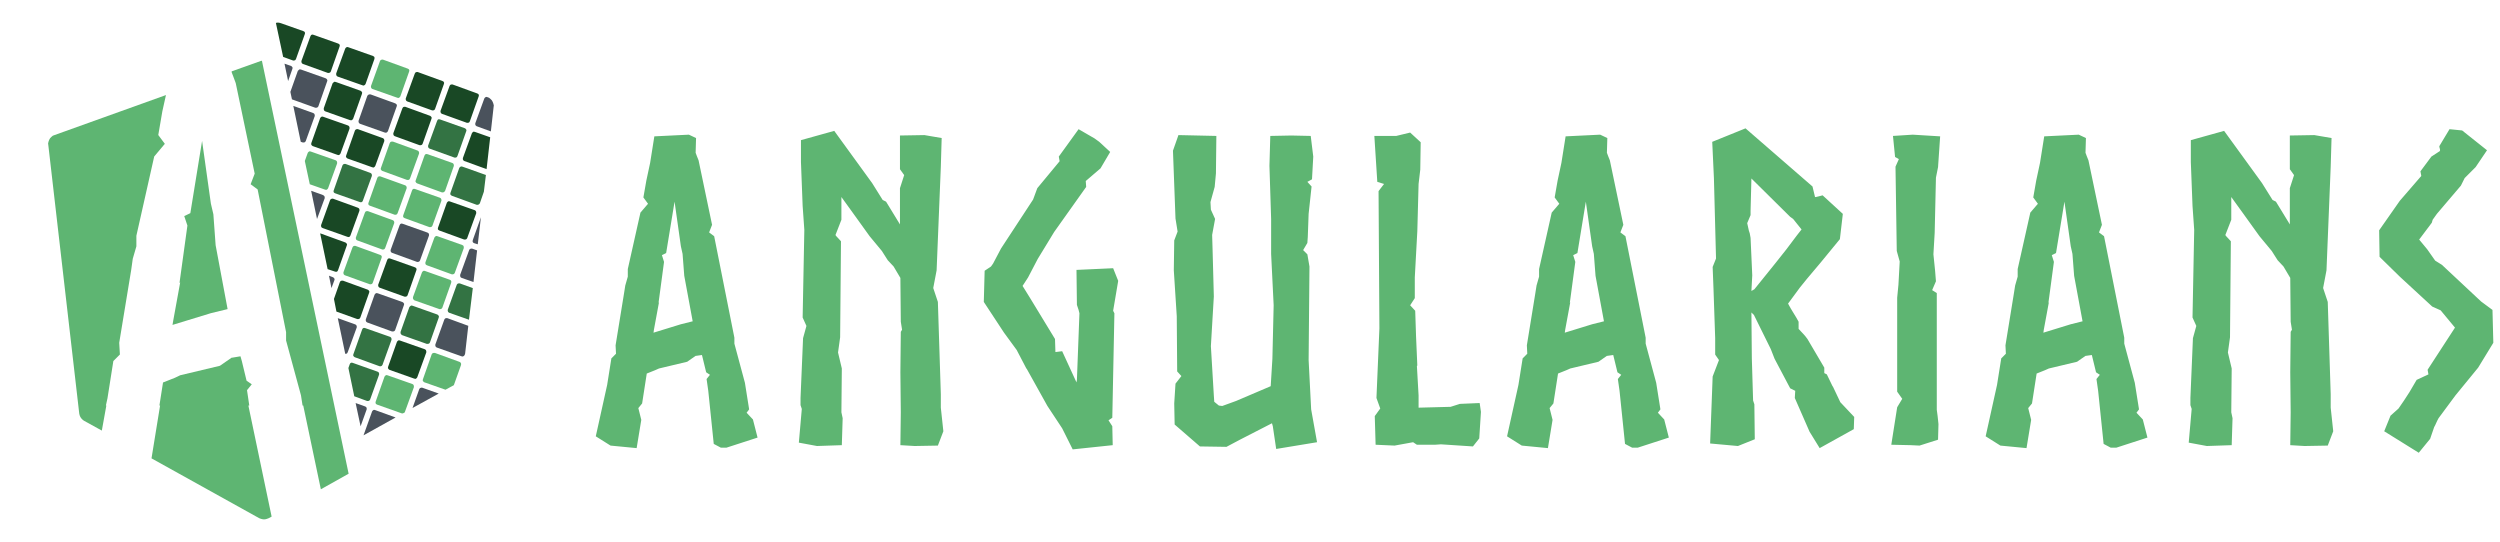
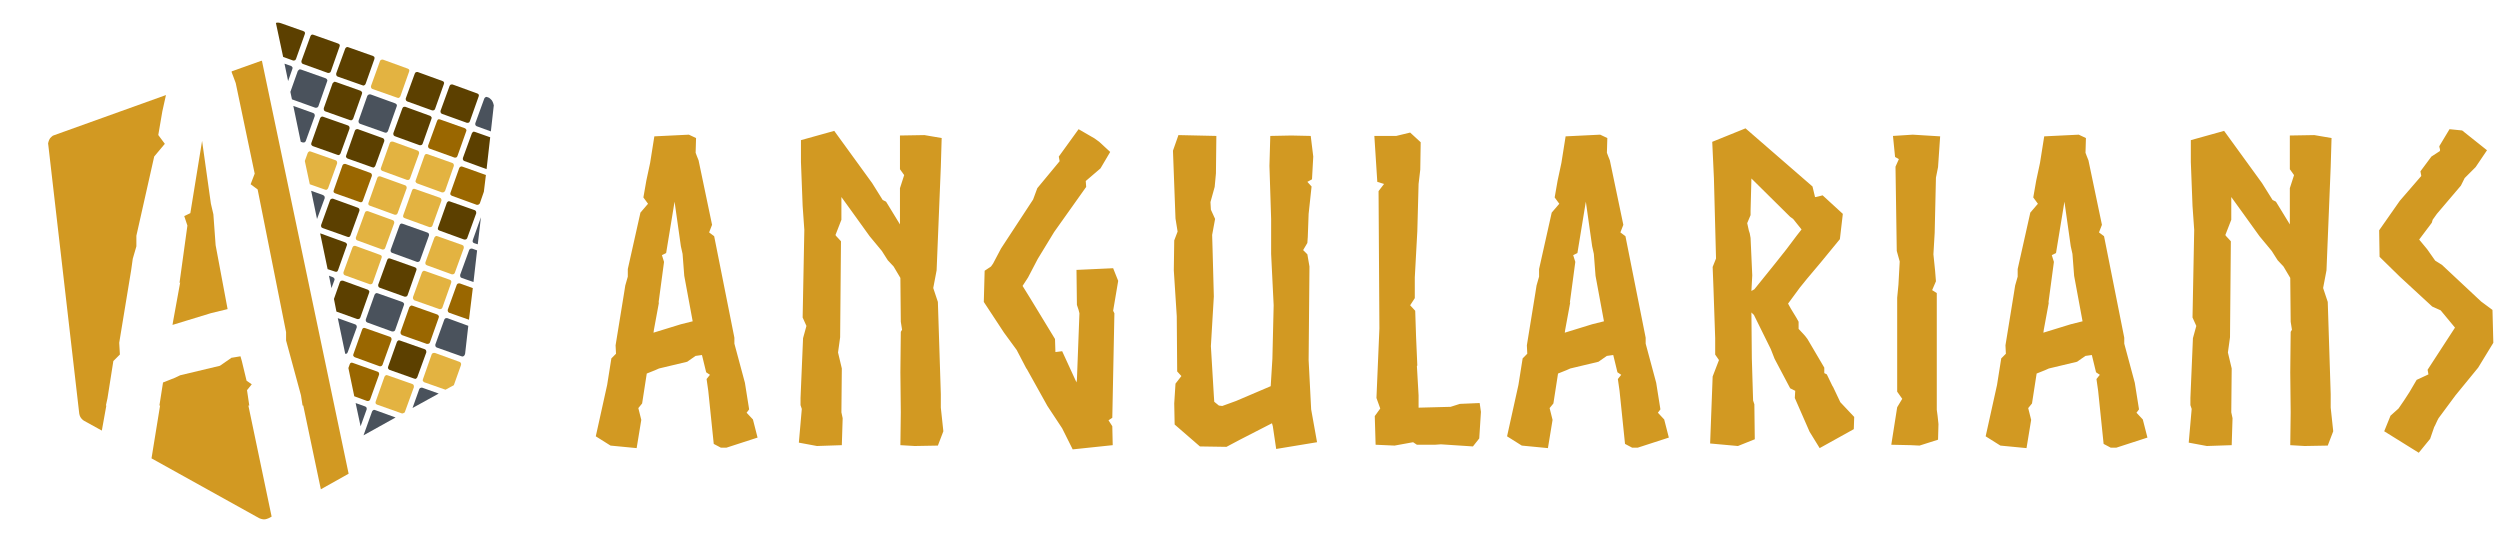
<svg xmlns="http://www.w3.org/2000/svg" viewBox="0 0 5934 1286" role="img" aria-label="Angularians">
-   <style>.s,.w{fill:#5eb572}.e{fill:#4a525c}.a{fill:#194825}.b{fill:#337343}.c{fill:#5eb572}@media (prefers-color-scheme:light){.s,.w{fill:#14632e}.e{fill:#d0d7de}}</style>
+   <style>.s,.w{fill:#D29922}.e{fill:#4a525c}.a{fill:#5c4000}.b{fill:#9A6700}.c{fill:#E3B341}@media (prefers-color-scheme:light){.s,.w{fill:#9A6700}.e{fill:#d0d7de}}</style>
  <g transform="scale(53.5938)">
    <path class="s" d="M10.26 3.2L10.34 3.41L10.44 3.68L11.28 7.69L11.1 8.16L11.41 8.39L12.67 14.71L12.67 15.08L13.33 17.51L13.4 17.96L13.43 17.96L14.21 21.67L15.44 20.98L11.6 2.69L11.55 2.7L10.26 3.16ZM2.34 6.01L2.28 6.06L2.22 6.12L2.18 6.19L2.15 6.27L2.13 6.35L2.14 6.43L3.51 18.32L3.53 18.4L3.56 18.47L3.61 18.54L3.67 18.6L3.73 18.64L4.51 19.07L4.71 17.96L4.69 17.96L4.76 17.64L5.02 15.99L5.31 15.7L5.28 15.18L5.81 11.96L5.88 11.46L6.04 10.91L6.04 10.44L6.83 6.93L7.3 6.37L7.01 5.98L7.19 4.93L7.35 4.21L2.42 5.98ZM11.56 22.98L11.65 23L11.74 23L11.82 22.98L11.9 22.95L12.03 22.88L11 17.96L11.04 17.96L10.94 17.28L11.15 17.02L10.92 16.86L10.71 15.99L10.65 15.78L10.29 15.84L10.26 15.84L9.74 16.2L7.98 16.62L7.75 16.73L7.22 16.94L7.06 17.96L7.09 17.96L6.71 20.3L11.48 22.95ZM9.34 13.87L10.08 13.69L9.55 10.86L9.45 9.49L9.34 9.02L8.95 6.24L8.43 9.44L8.16 9.57L8.3 9.99L7.95 12.53L7.98 12.51L7.67 14.21L7.64 14.39Z" />
    <path class="e" d="M12.89 2.92L12.6 2.82L12.76 3.59L12.95 3.05L12.96 3L12.93 2.95ZM14.1 4.71L14.49 3.6L14.5 3.55L14.47 3.5L14.43 3.47L13.33 3.08L13.27 3.07L13.23 3.1L13.19 3.14L12.86 4.07L12.93 4.4L13.96 4.77L14.02 4.77L14.07 4.75ZM16.35 4.18L16.31 4.2L16.27 4.24L15.88 5.35L15.88 5.4L15.9 5.45L15.94 5.48L17.04 5.87L17.1 5.88L17.15 5.85L17.18 5.81L17.57 4.71L17.58 4.65L17.55 4.61L17.51 4.58L16.41 4.18ZM13.54 6.25L13.94 5.14L13.94 5.09L13.92 5.04L13.88 5.01L12.99 4.69L13.32 6.28L13.41 6.31L13.47 6.31L13.51 6.29ZM14.31 8.64L13.78 8.45L14.04 9.7L14.38 8.78L14.38 8.72L14.36 8.68ZM14.75 12.28L14.57 12.21L14.68 12.76L14.81 12.41L14.82 12.36L14.79 12.31ZM15.8 14.5L15.8 14.45L15.78 14.4L15.74 14.37L14.96 14.09L15.29 15.67L15.33 15.67L15.37 15.65L15.4 15.6ZM16.17 18L15.75 17.85L15.97 18.88L16.24 18.13L16.24 18.08L16.22 18.03ZM21.78 4.44L21.72 4.38L21.66 4.33L21.58 4.3L21.58 4.3L21.53 4.29L21.48 4.32L21.45 4.36L21.05 5.46L21.05 5.52L21.07 5.56L21.11 5.59L21.74 5.82L21.86 4.75L21.87 4.67L21.85 4.59L21.82 4.51ZM21 10.77L21.16 10.82L21.3 9.62L20.94 10.63L20.93 10.69L20.95 10.74ZM17.78 9.9L17.73 9.92L17.7 9.97L17.3 11.07L17.3 11.12L17.32 11.17L17.37 11.2L18.47 11.6L18.52 11.6L18.57 11.58L18.6 11.54L19 10.43L19 10.38L18.98 10.33L18.93 10.3L17.83 9.91ZM20.78 11.07L20.38 12.17L20.38 12.23L20.4 12.28L20.45 12.31L20.97 12.49L21.13 11.09L20.91 11.01L20.86 11.01L20.81 11.03ZM16.67 12.98L16.63 13L16.59 13.05L16.2 14.15L16.2 14.2L16.22 14.25L16.26 14.28L17.36 14.68L17.42 14.68L17.47 14.66L17.5 14.62L17.89 13.51L17.9 13.46L17.87 13.41L17.83 13.38L16.73 12.99ZM19.68 14.15L19.28 15.26L19.28 15.31L19.3 15.36L19.34 15.39L20.44 15.78L20.5 15.79L20.55 15.76L20.58 15.72L20.6 15.66L20.74 14.43L19.81 14.09L19.75 14.09L19.71 14.11ZM18.57 17.23L18.27 18.07L19.43 17.43L18.7 17.17L18.65 17.17L18.6 17.19ZM16.48 18.22L16.1 19.28L17.52 18.49L16.61 18.16L16.56 18.15L16.51 18.18Z" />
    <path class="a" d="M12.22 1.02L12.54 2.52L12.98 2.68L13.03 2.68L13.08 2.66L13.11 2.61L13.5 1.51L13.51 1.46L13.49 1.41L13.44 1.38L12.45 1.03L12.38 1.01L12.31 1L12.23 1.01ZM13.35 2.7L13.35 2.75L13.37 2.8L13.41 2.83L14.52 3.23L14.57 3.23L14.62 3.21L14.65 3.17L15.04 2.06L15.05 2.01L15.03 1.96L14.98 1.93L13.88 1.54L13.83 1.53L13.78 1.55L13.75 1.6ZM14.89 3.25L14.89 3.31L14.91 3.36L14.95 3.39L16.06 3.78L16.11 3.79L16.16 3.76L16.19 3.72L16.58 2.62L16.59 2.56L16.57 2.51L16.52 2.48L15.42 2.09L15.37 2.08L15.32 2.11L15.29 2.15ZM14.81 3.62L14.77 3.65L14.73 3.69L14.34 4.79L14.34 4.85L14.36 4.9L14.4 4.93L15.5 5.32L15.56 5.33L15.61 5.3L15.64 5.26L16.03 4.16L16.04 4.1L16.01 4.05L15.97 4.02L14.87 3.63ZM14.26 5.16L14.21 5.19L14.18 5.23L13.79 6.33L13.78 6.39L13.81 6.44L13.85 6.47L14.95 6.86L15.01 6.87L15.05 6.84L15.08 6.8L15.48 5.7L15.48 5.64L15.46 5.59L15.42 5.56L14.31 5.17ZM14.7 8.8L14.65 8.82L14.62 8.86L14.22 9.97L14.22 10.02L14.24 10.07L14.29 10.1L15.39 10.49L15.44 10.5L15.49 10.48L15.52 10.43L15.92 9.33L15.92 9.28L15.9 9.23L15.85 9.2L14.75 8.8ZM14.97 11.97L15.36 10.87L15.37 10.82L15.34 10.77L15.3 10.74L14.2 10.34L14.18 10.34L14.51 11.92L14.84 12.03L14.89 12.04L14.94 12.02ZM15.96 14.06L16.35 12.96L16.36 12.91L16.33 12.86L16.29 12.83L15.19 12.43L15.13 12.43L15.08 12.45L15.05 12.5L14.79 13.24L14.9 13.8L15.82 14.13L15.88 14.13L15.93 14.11ZM17.97 4.36L17.97 4.41L17.99 4.46L18.03 4.49L19.14 4.89L19.19 4.89L19.24 4.87L19.27 4.82L19.66 3.72L19.67 3.67L19.65 3.62L19.6 3.59L18.5 3.19L18.45 3.19L18.4 3.21L18.37 3.26ZM19.51 4.91L19.51 4.96L19.53 5.01L19.57 5.04L20.68 5.44L20.73 5.44L20.78 5.42L20.81 5.37L21.2 4.27L21.21 4.22L21.19 4.17L21.14 4.14L20.04 3.74L19.99 3.74L19.94 3.76L19.91 3.81ZM17.89 4.73L17.85 4.75L17.82 4.8L17.42 5.9L17.42 5.95L17.44 6L17.48 6.03L18.58 6.43L18.64 6.43L18.69 6.41L18.72 6.36L19.11 5.26L19.12 5.21L19.09 5.16L19.05 5.13L17.95 4.73ZM15.8 5.72L15.75 5.74L15.72 5.78L15.33 6.89L15.32 6.94L15.35 6.99L15.39 7.02L16.49 7.41L16.55 7.42L16.59 7.39L16.62 7.35L17.02 6.25L17.02 6.2L17 6.15L16.96 6.12L15.85 5.72ZM20.9 5.9L20.5 7L20.5 7.06L20.52 7.1L20.56 7.13L21.55 7.49L21.71 6.08L21.03 5.84L20.97 5.83L20.93 5.86ZM19.87 8.91L19.82 8.94L19.79 8.98L19.4 10.08L19.39 10.14L19.41 10.18L19.46 10.21L20.56 10.61L20.61 10.61L20.66 10.59L20.69 10.55L21.09 9.45L21.09 9.39L21.07 9.34L21.03 9.31L19.92 8.92ZM17.23 11.44L17.18 11.46L17.15 11.51L16.75 12.61L16.75 12.66L16.77 12.71L16.81 12.74L17.92 13.14L17.97 13.14L18.02 13.12L18.05 13.08L18.44 11.97L18.45 11.92L18.43 11.87L18.38 11.84L17.28 11.45ZM17.66 15.07L17.61 15.1L17.58 15.14L17.19 16.24L17.18 16.3L17.21 16.35L17.25 16.38L18.35 16.77L18.41 16.78L18.45 16.75L18.48 16.71L18.88 15.61L18.88 15.55L18.86 15.5L18.82 15.47L17.71 15.08Z" />
    <path class="b" d="M20.59 5.68L19.49 5.29L19.43 5.28L19.39 5.3L19.36 5.35L18.96 6.45L18.96 6.5L18.98 6.55L19.02 6.58L20.13 6.98L20.18 6.98L20.23 6.96L20.26 6.91L20.65 5.81L20.66 5.76L20.63 5.71ZM15.3 7.26L15.25 7.26L15.2 7.28L15.17 7.32L14.78 8.43L14.77 8.48L14.79 8.53L14.84 8.56L15.94 8.95L15.99 8.96L16.04 8.94L16.07 8.89L16.47 7.79L16.47 7.74L16.45 7.69L16.41 7.66ZM20.37 7.4L20.34 7.44L19.95 8.54L19.94 8.6L19.97 8.64L20.01 8.67L21.11 9.07L21.17 9.07L21.21 9.05L21.25 9.01L21.43 8.49L21.52 7.75L20.48 7.38L20.42 7.37ZM20.26 12.57L20.23 12.61L19.83 13.72L19.83 13.77L19.85 13.82L19.89 13.85L20.77 14.16L20.94 12.76L20.36 12.55L20.31 12.55ZM18.27 13.54L18.21 13.53L18.17 13.56L18.13 13.6L17.74 14.7L17.74 14.76L17.76 14.8L17.8 14.84L18.9 15.23L18.96 15.23L19.01 15.21L19.04 15.17L19.43 14.07L19.44 14.01L19.41 13.96L19.37 13.93ZM16.17 14.53L16.12 14.52L16.07 14.54L16.04 14.59L15.65 15.69L15.64 15.74L15.67 15.79L15.71 15.82L16.81 16.22L16.87 16.22L16.91 16.2L16.94 16.16L17.34 15.05L17.34 15L17.32 14.95L17.28 14.92ZM16.36 17.74L16.39 17.7L16.79 16.59L16.79 16.54L16.77 16.49L16.72 16.46L15.62 16.07L15.57 16.06L15.52 16.08L15.49 16.13L15.43 16.3L15.69 17.55L16.26 17.76L16.31 17.76Z" />
    <path class="c" d="M16.83 2.7L16.43 3.81L16.43 3.86L16.45 3.91L16.49 3.94L17.6 4.33L17.65 4.34L17.7 4.31L17.73 4.27L18.12 3.17L18.13 3.11L18.11 3.07L18.06 3.04L16.96 2.64L16.91 2.64L16.86 2.66ZM14.53 8.34L14.93 7.24L14.93 7.18L14.91 7.13L14.87 7.1L13.76 6.71L13.71 6.7L13.66 6.73L13.63 6.77L13.5 7.13L13.72 8.16L14.4 8.4L14.45 8.41L14.5 8.38ZM16.79 7.81L16.74 7.83L16.71 7.88L16.32 8.98L16.31 9.03L16.33 9.08L16.38 9.11L17.48 9.51L17.53 9.51L17.58 9.49L17.61 9.44L18.01 8.34L18.01 8.29L17.99 8.24L17.95 8.21L16.84 7.81ZM16.29 9.35L16.24 9.35L16.19 9.37L16.16 9.42L15.76 10.52L15.76 10.57L15.78 10.62L15.83 10.65L16.93 11.05L16.98 11.05L17.03 11.03L17.06 10.98L17.46 9.88L17.46 9.83L17.44 9.78L17.39 9.75ZM15.69 10.89L15.64 10.91L15.61 10.96L15.21 12.06L15.21 12.11L15.23 12.16L15.27 12.19L16.38 12.59L16.43 12.59L16.48 12.57L16.51 12.52L16.9 11.42L16.91 11.37L16.89 11.32L16.84 11.29L15.74 10.89ZM18.31 17.04L18.27 17.01L17.16 16.62L17.11 16.61L17.06 16.64L17.03 16.68L16.64 17.78L16.63 17.84L16.65 17.89L16.7 17.92L17.8 18.31L17.84 18.31L17.92 18.27L17.93 18.25L18.33 17.15L18.33 17.09ZM17.4 6.27L17.34 6.27L17.29 6.29L17.26 6.34L16.87 7.44L16.86 7.49L16.89 7.54L16.93 7.57L18.03 7.97L18.09 7.97L18.13 7.95L18.16 7.9L18.56 6.8L18.56 6.75L18.54 6.7L18.5 6.67ZM18.88 6.82L18.83 6.84L18.8 6.89L18.41 7.99L18.4 8.04L18.43 8.09L18.47 8.12L19.57 8.52L19.63 8.52L19.67 8.5L19.71 8.46L20.1 7.35L20.1 7.3L20.08 7.25L20.04 7.22L18.94 6.83ZM18.33 8.36L18.28 8.38L18.25 8.43L17.86 9.53L17.85 9.58L17.87 9.63L17.92 9.66L19.02 10.06L19.07 10.06L19.12 10.04L19.15 10L19.55 8.89L19.55 8.84L19.53 8.79L19.49 8.76L18.38 8.37ZM19.37 10.46L19.32 10.45L19.27 10.48L19.24 10.52L18.84 11.62L18.84 11.68L18.86 11.72L18.91 11.75L20.01 12.15L20.06 12.15L20.11 12.13L20.14 12.09L20.54 10.99L20.54 10.93L20.52 10.88L20.47 10.85ZM18.77 11.99L18.72 12.02L18.69 12.06L18.29 13.16L18.29 13.22L18.31 13.26L18.35 13.3L19.46 13.69L19.51 13.69L19.56 13.67L19.59 13.63L19.98 12.53L19.99 12.47L19.97 12.42L19.92 12.39L18.82 12ZM20.36 16.03L19.26 15.63L19.2 15.63L19.15 15.65L19.12 15.69L18.73 16.8L18.72 16.85L18.75 16.9L18.79 16.93L19.73 17.26L20.1 17.06L20.42 16.16L20.42 16.1L20.4 16.06Z" />
  </g>
  <path class="w" d="M1668.15 850.644 1676.15 883.644 1685.15 889.644 1677.15 899.644 1681.15 927.644 1694.15 1053.644 1711.15 1062.644H1724.15L1798.15 1038.644L1787.15 995.644L1772.15 979.644L1778.15 971.644L1768.15 908.644L1743.15 815.644V801.644L1695.15 560.644L1683.15 551.644L1690.15 533.644L1658.15 380.644L1654.15 370.644L1651.15 362.644L1652.15 327.644L1635.15 319.644L1553.15 323.644L1543.15 386.644L1534.15 428.644L1527.15 468.644L1538.15 483.644L1520.15 504.644L1490.15 638.644V656.644L1484.15 677.644L1481.15 696.644L1461.15 819.644L1462.15 839.644L1451.15 850.644L1441.15 913.644L1414.15 1035.644L1449.15 1057.644L1511.15 1063.644L1522.15 996.644L1515.15 968.644L1524.15 957.644L1535.15 886.644L1555.15 878.644L1564.15 874.644L1631.15 858.644L1651.15 844.644H1652.15L1666.15 842.644L1668.15 850.644ZM1576.15 621.644 1571.15 605.644 1581.15 600.644 1601.15 478.644 1616.15 584.644 1620.15 602.644 1624.15 654.644 1644.15 762.644 1616.15 769.644 1551.15 789.644 1552.15 782.644 1564.15 717.644 1563.15 718.644 1576.15 621.644Z M2233.15 967.644V935.644L2226.15 716.644L2215.15 683.644L2223.15 641.644L2233.15 395.644L2235.15 327.644L2194.15 320.644L2136.15 321.644V401.644L2146.15 415.644L2136.15 446.644V532.644L2103.15 478.644L2095.15 474.644L2070.15 434.644L1980.15 310.644L1901.15 332.644V384.644L1905.15 488.644L1909.15 545.644L1905.15 753.644L1914.15 773.644L1906.15 802.644L1900.15 944.644V961.644L1903.15 970.644L1896.15 1050.644L1939.15 1058.644L1998.15 1056.644L2000.15 992.644L1997.15 978.644L1998.15 874.644L1989.15 836.644L1994.15 800.644L1996.15 572.644L1984.15 559.644L1983.15 557.644L1997.15 521.644V467.644L2023.15 503.644L2064.15 560.644L2093.15 595.644L2107.15 617.644L2121.15 632.644L2137.15 659.644L2138.15 763.644L2141.15 782.644L2138.15 787.644L2137.15 883.644L2138.15 978.644L2137.15 1056.644L2171.15 1058.644L2226.15 1057.644L2239.15 1023.644L2233.15 967.644Z M2555.15 640.644 2556.15 723.644 2560.15 735.644 2562.15 743.644 2556.15 901.644 2555.15 907.644 2521.15 833.644 2505.15 835.644 2504.15 804.644 2445.15 707.644 2427.15 678.644 2440.15 658.644 2463.15 614.644 2502.15 550.644 2578.15 443.644 2577.15 429.644 2612.15 399.644 2635.15 360.644 2609.15 336.644 2598.15 328.644 2560.15 306.644 2513.15 371.644 2515.15 382.644 2462.15 446.644 2452.15 473.644 2376.15 589.644 2357.15 625.644 2352.15 632.644 2337.15 642.644 2335.15 716.644 2383.15 789.644 2413.15 830.644 2436.15 874.644 2437.15 875.644 2486.15 963.644 2521.15 1016.644 2533.15 1040.644 2546.15 1066.644 2641.15 1056.644 2640.15 1011.644 2631.15 997.644 2640.15 991.644 2645.15 743.644 2642.15 737.644 2654.15 666.644 2642.15 636.644 2555.15 640.644Z M2794.15 881.644 2804.15 892.644 2790.15 910.644 2787.15 957.644 2788.15 1007.644 2848.15 1059.644 2911.15 1060.644 2943.15 1043.644 3019.15 1004.644 3021.15 1011.644 3029.15 1065.644 3126.15 1049.644 3112.15 971.644 3106.15 854.644 3108.15 632.644 3103.15 603.644 3093.15 593.644 3103.15 576.644 3104.15 562.644 3106.15 507.644 3113.15 442.644 3103.15 431.644 3114.15 425.644 3117.15 371.644 3111.15 322.644 3065.15 321.644 3015.15 322.644 3013.15 393.644 3017.15 519.644V602.644L3023.15 724.644L3020.15 851.644L3016.15 916.644L2934.15 951.644L2901.15 963.644L2893.15 962.644L2882.15 953.644L2881.15 938.644L2874.15 821.644L2881.15 703.644L2879.15 628.644L2878.15 591.644L2877.15 557.644L2884.15 519.644L2874.15 497.644L2873.15 479.644L2883.15 443.644L2886.15 411.644L2887.15 322.644L2797.15 320.644L2784.15 357.644L2790.15 518.644L2795.15 549.644L2787.15 570.644L2786.15 641.644L2793.15 750.644L2794.15 881.644Z M3443.15 965.644 3367.15 967.644V938.644L3363.15 868.644L3364.15 867.644L3361.15 798.644L3359.15 737.644L3347.15 724.644L3358.15 707.644V658.644L3364.15 548.644L3367.15 436.644L3371.15 402.644L3372.15 337.644L3347.15 314.644L3314.15 322.644H3262.15L3269.15 431.644L3285.15 436.644L3272.15 453.644L3274.15 779.644L3267.15 944.644L3276.15 969.644L3263.15 987.644L3265.15 1055.644L3310.15 1057.644L3354.15 1049.644L3363.15 1055.644H3406.15L3420.15 1054.644L3496.15 1059.644L3511.15 1040.644L3515.15 977.644L3512.15 956.644L3465.15 958.644L3443.15 965.644Z M3831.15 850.644 3839.15 883.644 3848.15 889.644 3840.15 899.644 3844.15 927.644 3857.15 1053.644 3874.15 1062.644H3887.15L3961.15 1038.644L3950.15 995.644L3935.15 979.644L3941.15 971.644L3931.15 908.644L3906.15 815.644V801.644L3858.15 560.644L3846.15 551.644L3853.15 533.644L3821.15 380.644L3817.15 370.644L3814.15 362.644L3815.15 327.644L3798.15 319.644L3716.15 323.644L3706.15 386.644L3697.15 428.644L3690.15 468.644L3701.15 483.644L3683.15 504.644L3653.15 638.644V656.644L3647.15 677.644L3644.15 696.644L3624.15 819.644L3625.15 839.644L3614.15 850.644L3604.15 913.644L3577.15 1035.644L3612.15 1057.644L3674.15 1063.644L3685.15 996.644L3678.15 968.644L3687.15 957.644L3698.15 886.644L3718.15 878.644L3727.15 874.644L3794.15 858.644L3814.15 844.644H3815.15L3829.15 842.644L3831.15 850.644ZM3739.15 621.644 3734.15 605.644 3744.15 600.644 3764.15 478.644 3779.15 584.644 3783.15 602.644 3787.15 654.644 3807.15 762.644 3779.15 769.644 3714.15 789.644 3715.15 782.644 3727.15 717.644 3726.15 718.644 3739.15 621.644Z M4163.15 747.644 4203.15 828.644 4212.15 851.644 4249.15 921.644 4261.15 927.644 4260.15 944.644 4295.15 1024.644 4319.15 1063.644 4400.15 1018.644 4401.15 989.644 4368.15 954.644 4350.15 916.644V917.644L4336.15 888.644L4330.15 885.644V872.644L4290.15 804.644C4283.15 794.644 4277.15 789.644 4269.15 780.644V763.644C4263.15 751.644 4251.15 734.644 4244.15 720.644L4272.15 682.644L4289.15 661.644L4321.15 623.644L4367.15 567.644L4374.15 507.644L4326.15 463.644C4325.15 463.644 4309.15 468.644 4308.15 467.644L4302.15 442.644L4143.15 304.644L4064.15 336.644L4068.15 422.644L4073.15 613.644L4065.15 633.644L4067.15 685.644L4071.15 802.644V841.644L4080.15 854.644L4065.15 893.644L4059.15 1052.644L4125.15 1058.644L4165.15 1042.644L4164.15 959.644L4161.15 950.644L4158.15 850.644L4157.15 741.644L4163.15 747.644ZM4159.15 653.644 4155.15 564.644 4153.15 553.644 4151.15 547.644 4147.15 529.644 4155.15 510.644V500.644L4157.15 423.644L4249.15 514.644L4256.15 519.644L4276.15 544.644L4265.15 558.644C4252.15 576.644 4228.15 607.644 4214.15 624.644L4164.15 686.644L4157.15 690.644L4159.15 653.644Z M4509.15 620.644 4506.15 675.644 4503.15 706.644V893.644V929.644L4515.15 946.644L4503.15 966.644L4489.15 1055.644L4535.15 1056.644L4556.15 1057.644L4600.15 1043.644L4601.15 1006.644L4599.15 987.644L4597.15 972.644V695.644L4586.15 688.644L4595.15 667.644L4593.15 642.644L4589.15 603.644L4592.15 552.644L4595.15 421.644L4600.15 396.644L4605.15 323.644L4540.15 319.644L4493.15 322.644L4498.15 372.644L4507.15 377.644L4499.15 395.644L4502.15 595.644L4509.15 620.644Z M4967.15 850.644 4975.15 883.644 4984.15 889.644 4976.15 899.644 4980.15 927.644 4993.15 1053.644 5010.15 1062.644H5023.15L5097.15 1038.644L5086.15 995.644L5071.15 979.644L5077.15 971.644L5067.15 908.644L5042.15 815.644V801.644L4994.15 560.644L4982.15 551.644L4989.15 533.644L4957.15 380.644L4953.15 370.644L4950.15 362.644L4951.15 327.644L4934.15 319.644L4852.15 323.644L4842.15 386.644L4833.15 428.644L4826.15 468.644L4837.15 483.644L4819.15 504.644L4789.15 638.644V656.644L4783.15 677.644L4780.15 696.644L4760.15 819.644L4761.15 839.644L4750.15 850.644L4740.15 913.644L4713.15 1035.644L4748.15 1057.644L4810.15 1063.644L4821.15 996.644L4814.15 968.644L4823.15 957.644L4834.15 886.644L4854.15 878.644L4863.15 874.644L4930.15 858.644L4950.15 844.644H4951.15L4965.15 842.644L4967.15 850.644ZM4875.15 621.644 4870.15 605.644 4880.15 600.644 4900.15 478.644 4915.15 584.644 4919.15 602.644 4923.15 654.644 4943.15 762.644 4915.15 769.644 4850.15 789.644 4851.15 782.644 4863.15 717.644 4862.15 718.644 4875.15 621.644Z M5532.15 967.644V935.644L5525.15 716.644L5514.15 683.644L5522.15 641.644L5532.15 395.644L5534.15 327.644L5493.15 320.644L5435.15 321.644V401.644L5445.15 415.644L5435.15 446.644V532.644L5402.15 478.644L5394.15 474.644L5369.15 434.644L5279.15 310.644L5200.15 332.644V384.644L5204.15 488.644L5208.15 545.644L5204.15 753.644L5213.15 773.644L5205.15 802.644L5199.15 944.644V961.644L5202.15 970.644L5195.15 1050.644L5238.15 1058.644L5297.15 1056.644L5299.15 992.644L5296.15 978.644L5297.15 874.644L5288.15 836.644L5293.15 800.644L5295.15 572.644L5283.15 559.644L5282.15 557.644L5296.15 521.644V467.644L5322.15 503.644L5363.15 560.644L5392.15 595.644L5406.15 617.644L5420.15 632.644L5436.15 659.644L5437.15 763.644L5440.15 782.644L5437.15 787.644L5436.15 883.644L5437.15 978.644L5436.15 1056.644L5470.15 1058.644L5525.15 1057.644L5538.15 1023.644L5532.15 967.644Z M5762.15 877.644 5764.15 888.644 5736.15 901.644C5730.15 911.644 5725.15 920.644 5719.15 930.644C5710.15 944.644 5703.15 955.644 5693.15 969.644L5674.15 986.644L5659.15 1023.644L5741.15 1074.644L5768.15 1041.644L5779.15 1009.644L5778.15 1013.644C5781.15 1007.644 5784.15 999.644 5788.15 992.644L5828.15 938.644L5882.15 872.644L5918.15 813.644L5916.15 735.644L5889.15 715.644L5796.15 628.644L5780.15 618.644L5761.15 591.644L5742.15 568.644L5772.15 528.644L5774.15 521.644L5784.15 507.644L5841.15 440.644L5850.15 422.644L5876.15 396.644L5903.15 356.644L5844.15 309.644L5814.15 306.644L5790.15 346.644C5789.15 349.644 5793.15 354.644 5791.15 358.644L5771.15 371.644L5745.15 406.644L5747.15 417.644L5696.15 476.644L5647.15 546.644L5648.15 609.644L5696.15 656.644L5773.15 727.644L5793.15 736.644L5827.15 777.644L5762.15 877.644Z" />
</svg>
